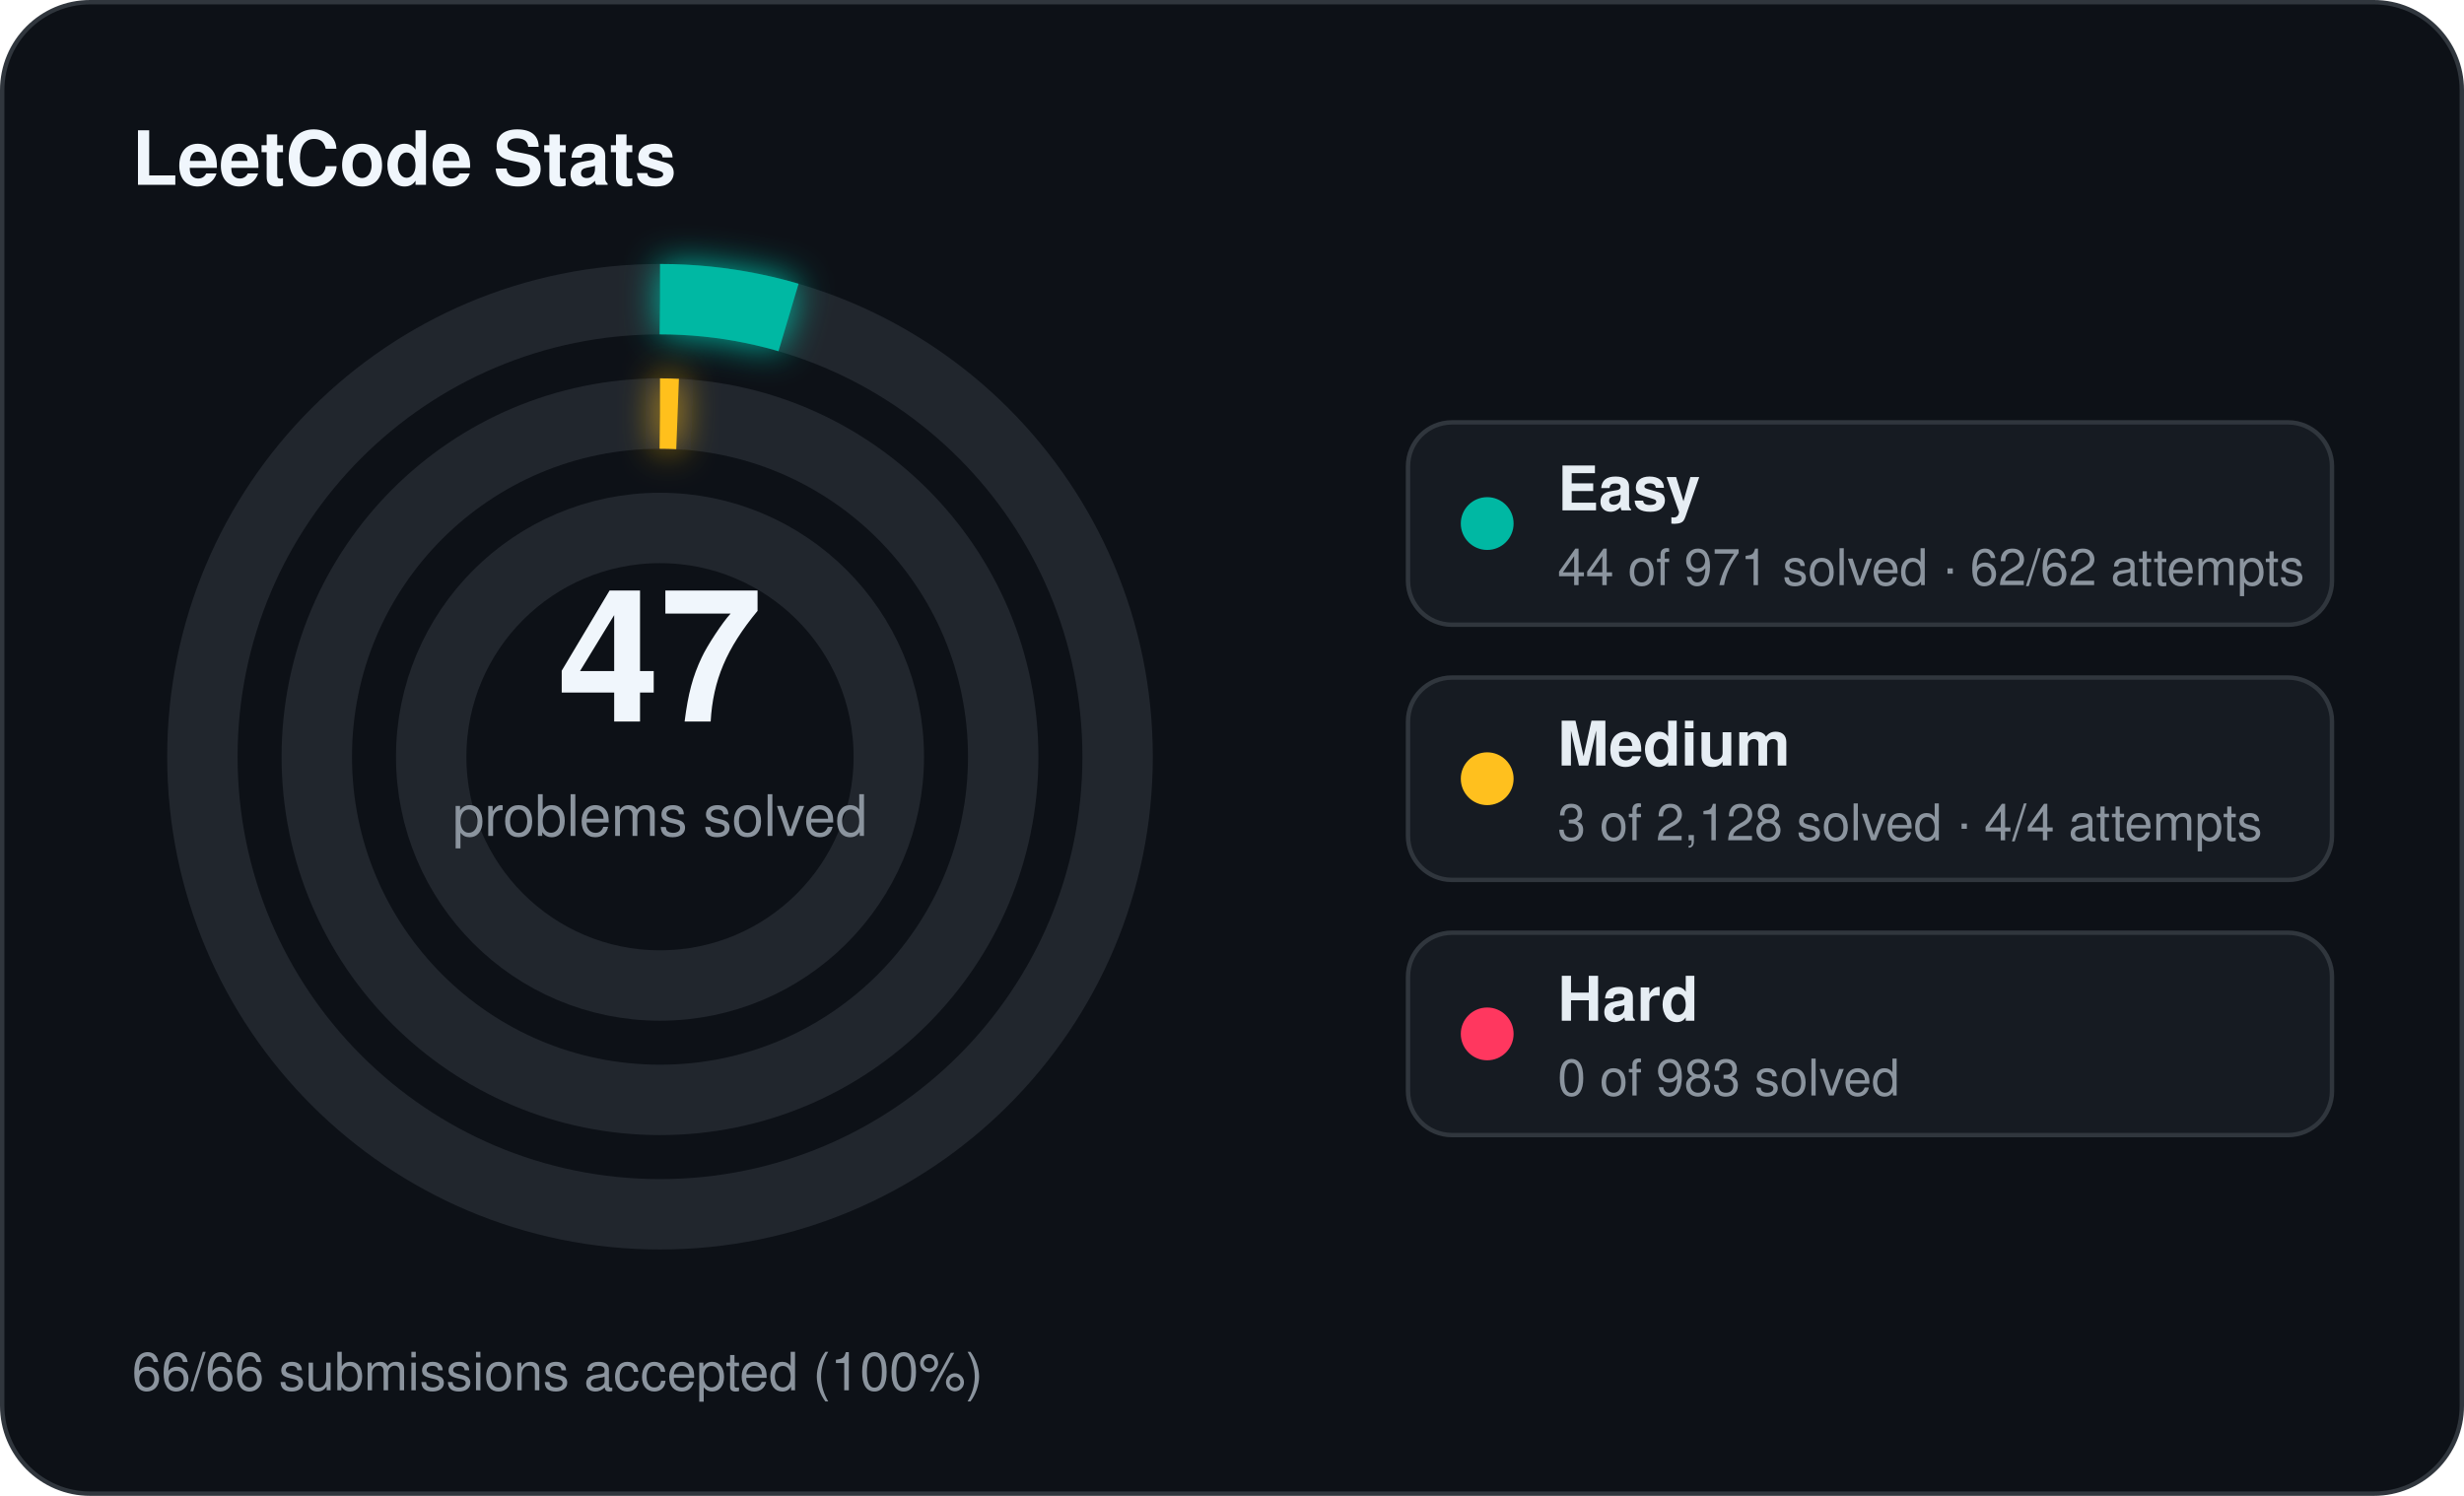
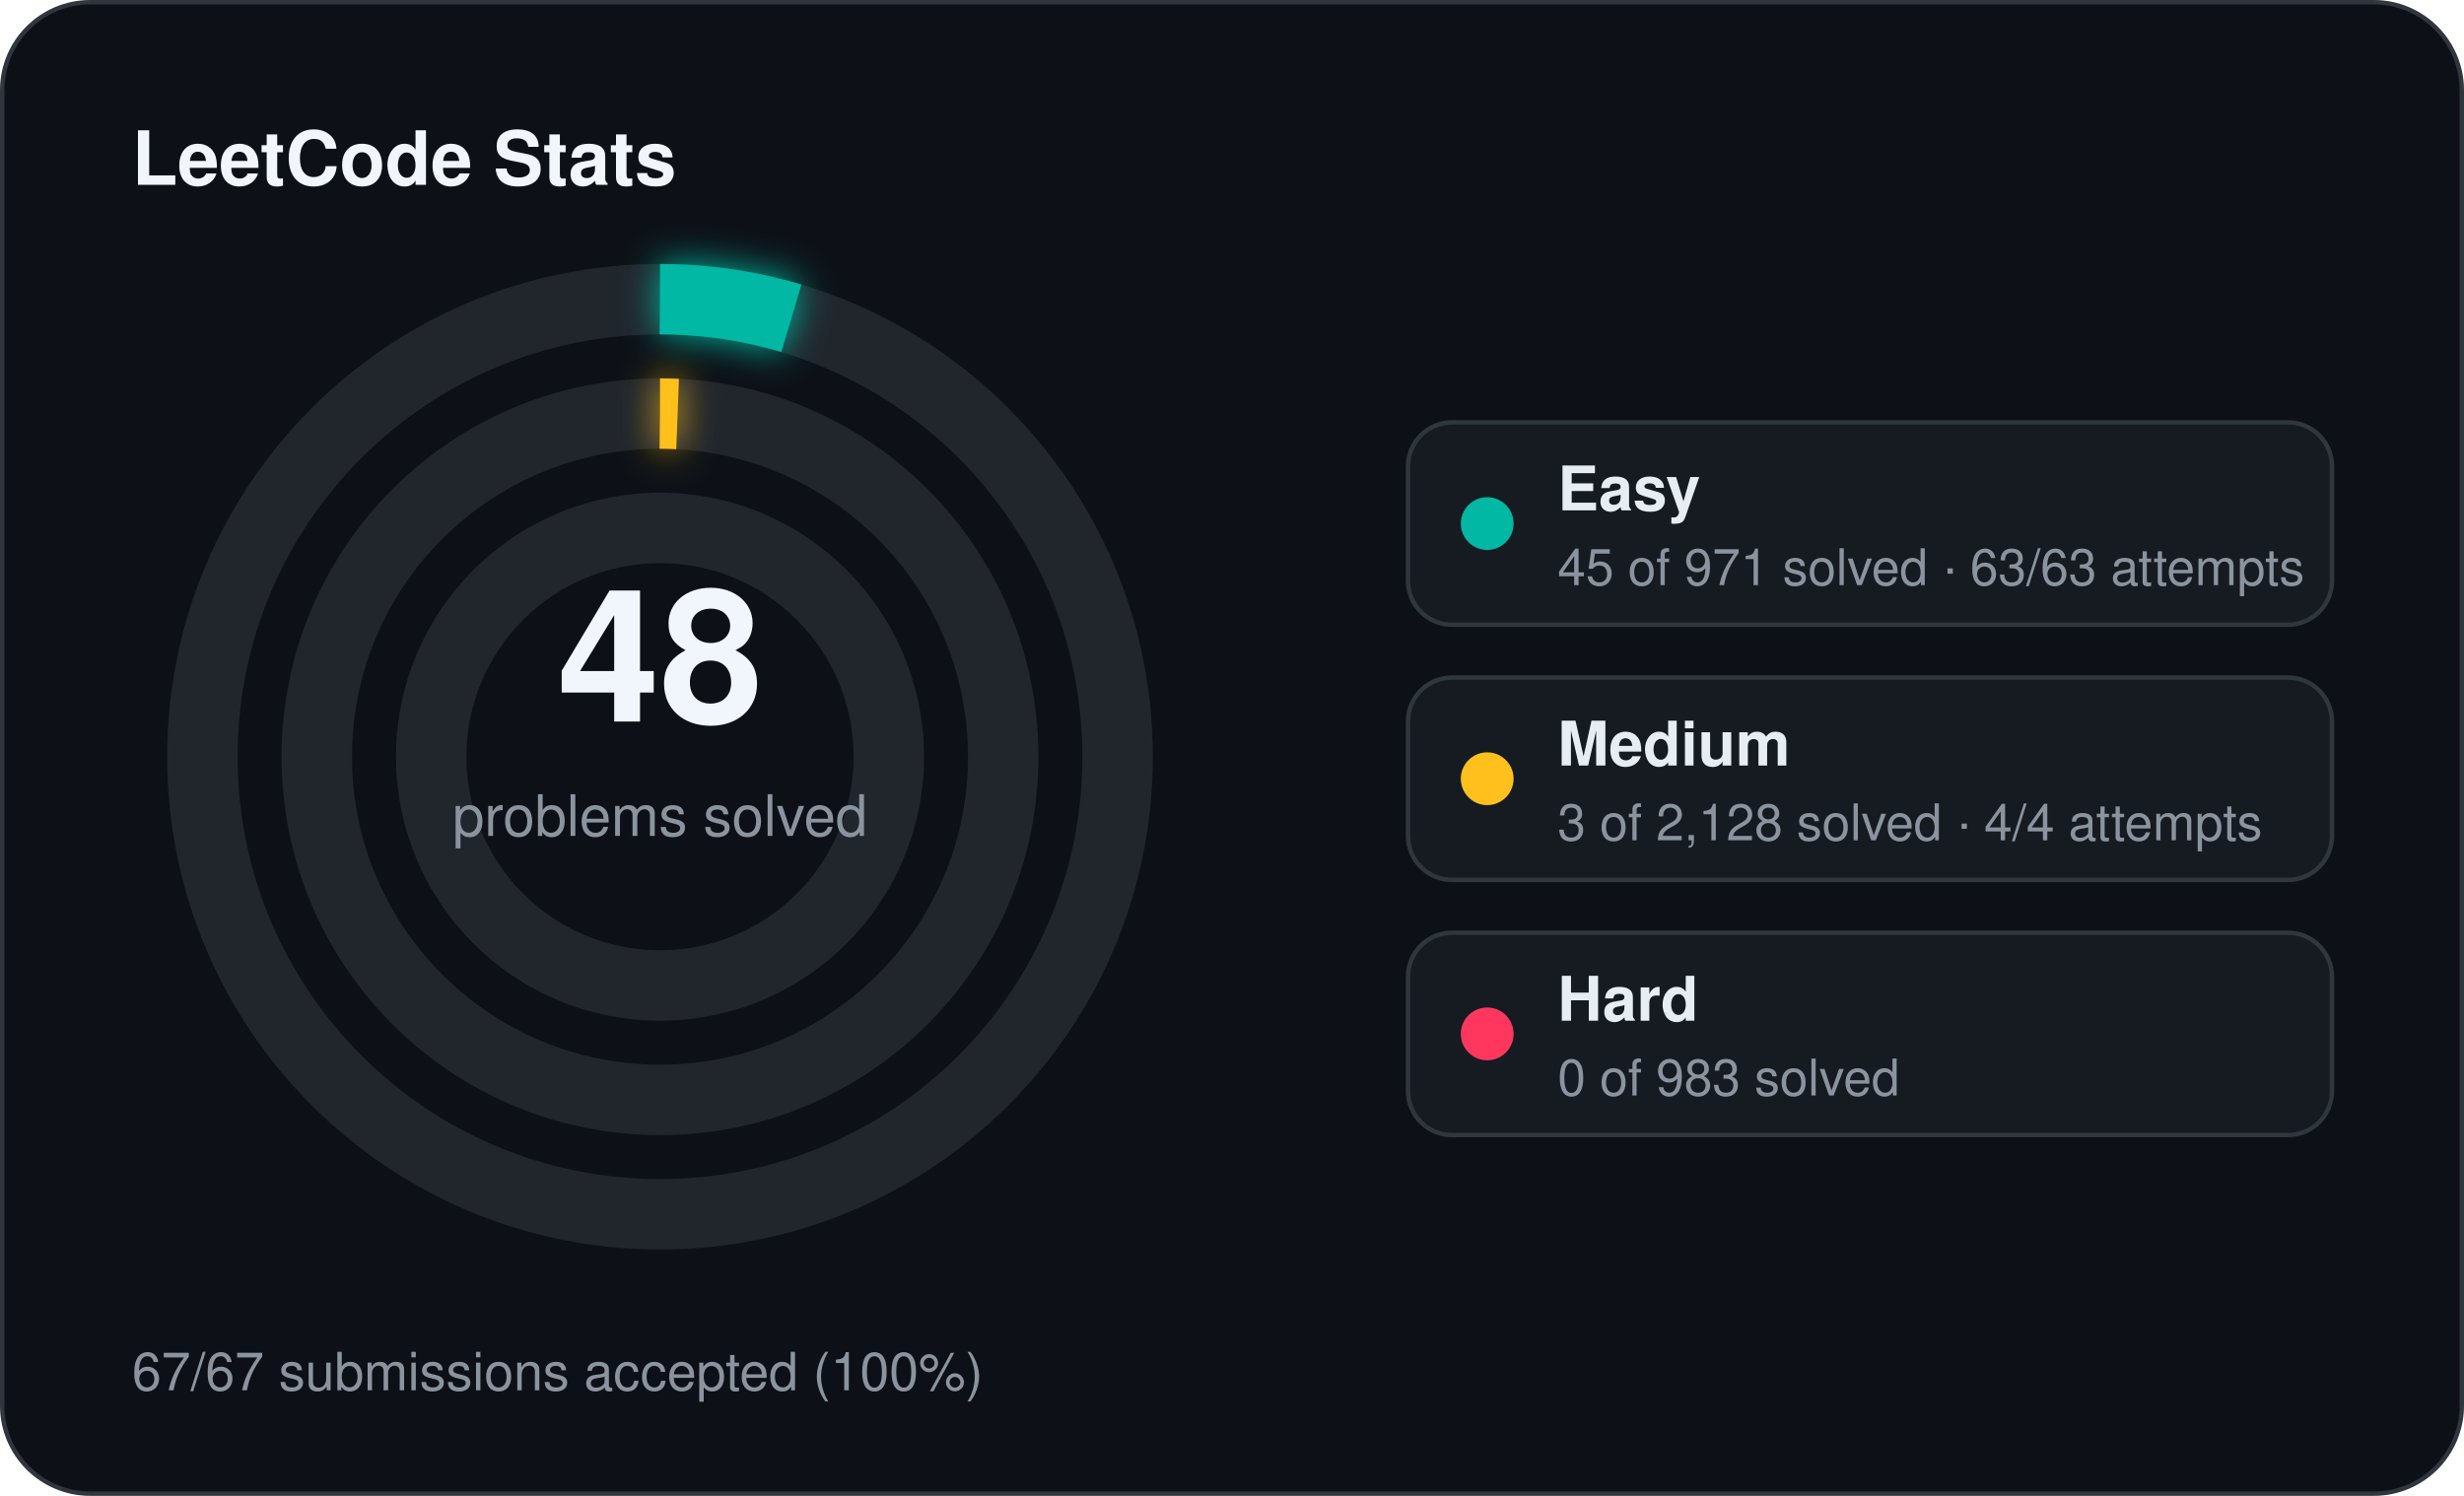
<svg xmlns="http://www.w3.org/2000/svg" width="560" height="340" viewBox="0 0 560 340">
  <defs>
    <filter id="stats-glow" x="-60%" y="-60%" width="220%" height="220%">
      <feGaussianBlur stdDeviation="4" result="blur" />
      <feMerge>
        <feMergeNode in="blur" />
        <feMergeNode in="SourceGraphic" />
      </feMerge>
    </filter>
  </defs>
  <rect x="0.5" y="0.5" width="559" height="339" rx="20" fill="#0d1117" stroke="#30363d" stroke-width="1" />
  <text x="30" y="42" fill="#f0f6fc" font-family="Segoe UI, Helvetica, Arial, sans-serif" font-size="17" font-weight="700">LeetCode Stats</text>
  <circle cx="150" cy="172" r="104" fill="none" stroke="#21262d" stroke-width="16" />
-   <circle cx="150" cy="172" r="104" fill="none" stroke="#00b8a3" stroke-width="16" stroke-linecap="butt" stroke-dasharray="29.61 653.45" transform="rotate(-90 150 172)" filter="url(#stats-glow)" />
+   <circle cx="150" cy="172" r="104" fill="none" stroke="#00b8a3" stroke-width="16" stroke-linecap="butt" stroke-dasharray="30.28 653.45" transform="rotate(-90 150 172)" filter="url(#stats-glow)" />
  <circle cx="150" cy="172" r="78" fill="none" stroke="#21262d" stroke-width="16" />
  <circle cx="150" cy="172" r="78" fill="none" stroke="#ffc01e" stroke-width="16" stroke-linecap="butt" stroke-dasharray="4.00 490.09" transform="rotate(-90 150 172)" filter="url(#stats-glow)" />
  <circle cx="150" cy="172" r="52" fill="none" stroke="#21262d" stroke-width="16" />
-   <text x="150" y="164" text-anchor="middle" fill="#f0f6fc" font-family="Segoe UI, Helvetica, Arial, sans-serif" font-size="42" font-weight="700">47</text>
+   <text x="150" y="164" text-anchor="middle" fill="#f0f6fc" font-family="Segoe UI, Helvetica, Arial, sans-serif" font-size="42" font-weight="700">48</text>
  <text x="150" y="190" text-anchor="middle" fill="#8b949e" font-family="Segoe UI, Helvetica, Arial, sans-serif" font-size="13">problems solved</text>
  <rect x="320" y="96" width="210" height="46" rx="10" fill="#161b22" stroke="#30363d" stroke-width="1" />
  <circle cx="338" cy="119" r="6" fill="#00b8a3" />
  <text x="354" y="116" fill="#e6edf3" font-family="Segoe UI, Helvetica, Arial, sans-serif" font-size="14" font-weight="600">Easy</text>
-   <text x="354" y="133" fill="#8b949e" font-family="Segoe UI, Helvetica, Arial, sans-serif" font-size="11.5">44 of 971 solved · 62/62 attempts</text>
+   <text x="354" y="133" fill="#8b949e" font-family="Segoe UI, Helvetica, Arial, sans-serif" font-size="11.5">45 of 971 solved · 63/63 attempts</text>
  <rect x="320" y="154" width="210" height="46" rx="10" fill="#161b22" stroke="#30363d" stroke-width="1" />
  <circle cx="338" cy="177" r="6" fill="#ffc01e" />
  <text x="354" y="174" fill="#e6edf3" font-family="Segoe UI, Helvetica, Arial, sans-serif" font-size="14" font-weight="600">Medium</text>
  <text x="354" y="191" fill="#8b949e" font-family="Segoe UI, Helvetica, Arial, sans-serif" font-size="11.5">3 of 2,128 solved · 4/4 attempts</text>
  <rect x="320" y="212" width="210" height="46" rx="10" fill="#161b22" stroke="#30363d" stroke-width="1" />
  <circle cx="338" cy="235" r="6" fill="#ff375f" />
  <text x="354" y="232" fill="#e6edf3" font-family="Segoe UI, Helvetica, Arial, sans-serif" font-size="14" font-weight="600">Hard</text>
  <text x="354" y="249" fill="#8b949e" font-family="Segoe UI, Helvetica, Arial, sans-serif" font-size="11.5">0 of 983 solved</text>
-   <text x="30" y="316" fill="#8b949e" font-family="Segoe UI, Helvetica, Arial, sans-serif" font-size="12">66/66 submissions accepted (100%)</text>
+   <text x="30" y="316" fill="#8b949e" font-family="Segoe UI, Helvetica, Arial, sans-serif" font-size="12">67/67 submissions accepted (100%)</text>
</svg>
